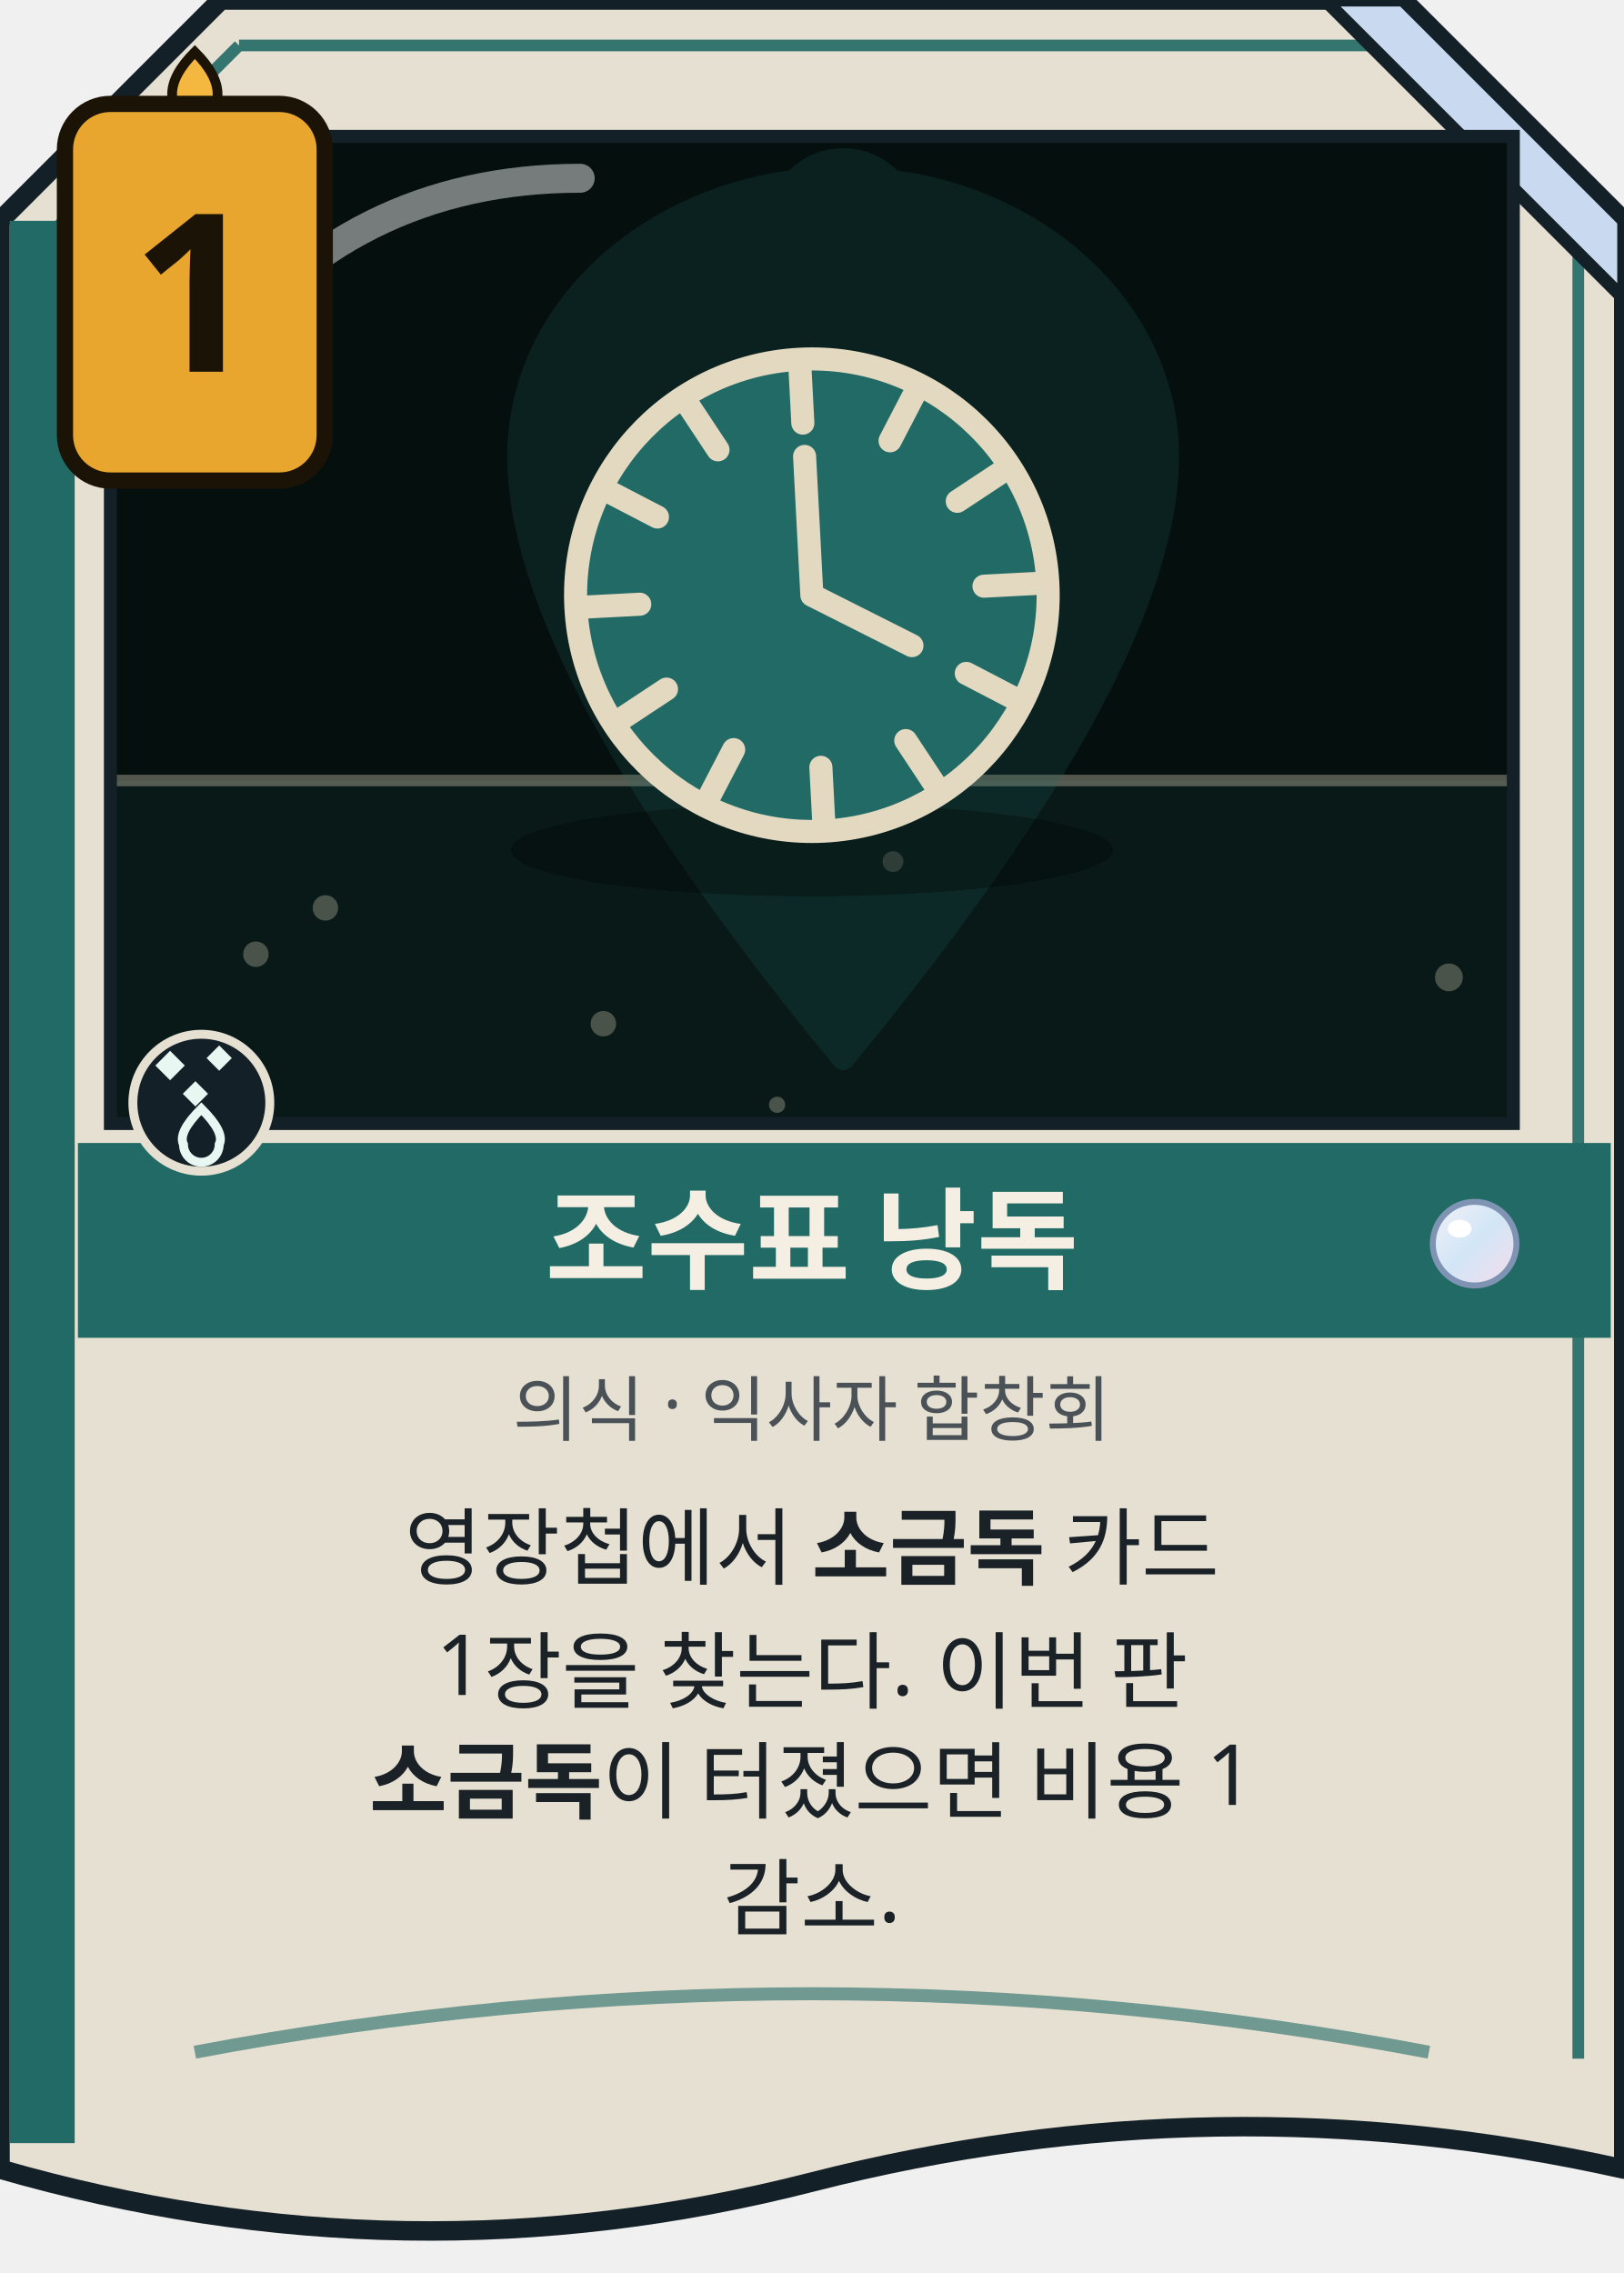
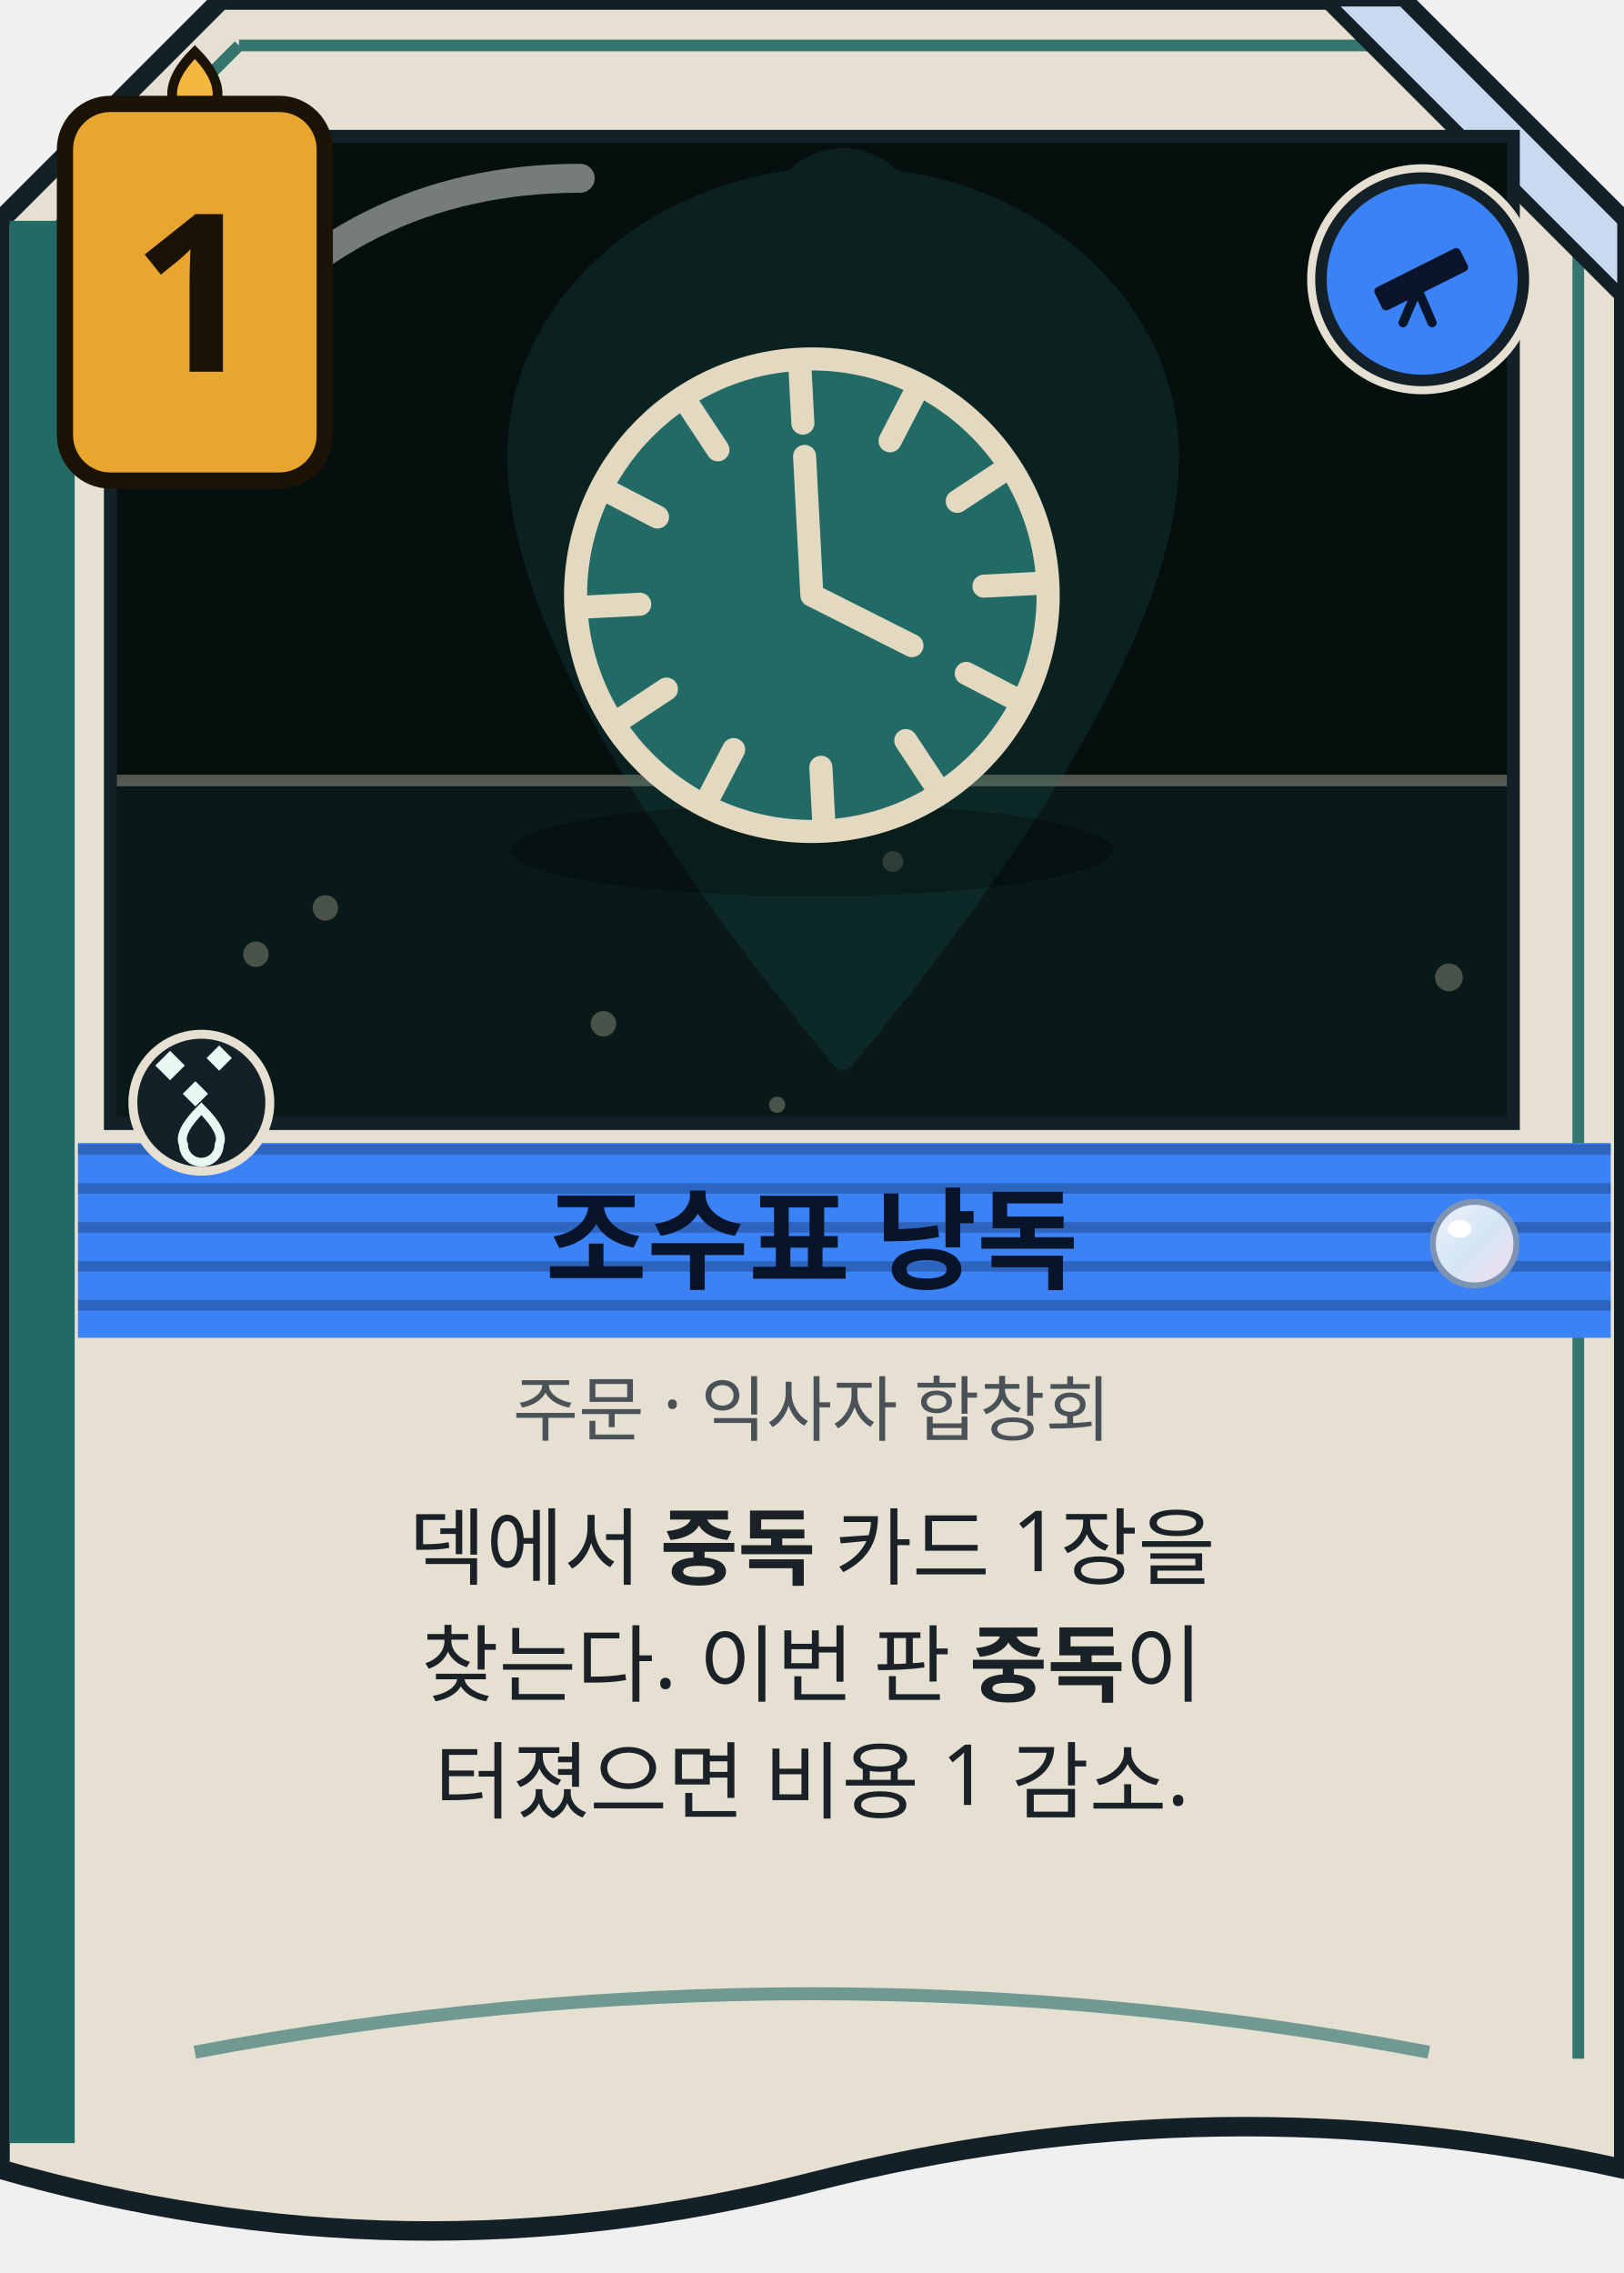
<svg xmlns="http://www.w3.org/2000/svg" viewBox="0 0 250 350" width="250" height="350">
  <path d="M34 0H216L250 34V334Q187.5 320 125 336T0 334V34Z" fill="#E6E0D2" stroke="#142027" stroke-width="3" stroke-linejoin="round" />
  <path d="M36.8 7H213.2L243 36.8V317M7 317V36.8L36.8 7" fill="none" stroke="#226A65" stroke-opacity="0.9" stroke-width="1.8" />
  <rect x="1.5" y="34" width="10" height="296" fill="#226A65" />
  <path d="M204 0H216L250 34V46Z" fill="#C9DAF0" stroke="#142027" stroke-width="2" />
  <rect x="16" y="20" width="218" height="154" fill="#142027" />
  <svg x="18" y="22" width="214" height="150" viewBox="0 0 120 90" preserveAspectRatio="xMidYMid slice" overflow="hidden">
    <rect width="120" height="90" fill="#050F0E" />
    <path d="M0 58H120V90H0Z" fill="#226A65" fill-opacity=".12" />
    <path d="M0 58H120" stroke="#E3D9C0" stroke-opacity=".35" stroke-width="1" />
    <circle cx="18" cy="69" r="1.1" fill="#E3D9C0" fill-opacity=".3" />
    <circle cx="12" cy="73" r="1.1" fill="#E3D9C0" fill-opacity=".3" />
    <circle cx="67" cy="65" r="0.9" fill="#E3D9C0" fill-opacity=".3" />
    <circle cx="115" cy="75" r="1.2" fill="#E3D9C0" fill-opacity=".3" />
    <circle cx="57" cy="86" r="0.7" fill="#E3D9C0" fill-opacity=".3" />
    <circle cx="42" cy="79" r="1.1" fill="#E3D9C0" fill-opacity=".3" />
    <g opacity=".2">
      <g transform="translate(62.7 44.0) rotate(0) scale(40.0)" stroke-width="0.050" stroke-linejoin="round" stroke-linecap="round">
        <path d="M0 .95Q.7.1.7-.35A.7.6 0 0 0-.7-.35Q-.7.1 0 .95Z" fill="#226A65" stroke="#226A65" />
        <circle cx="0" cy="-.85" r=".14" fill="none" stroke="#226A65" />
      </g>
    </g>
    <ellipse cx="60" cy="64" rx="26" ry="4" fill="#000" fill-opacity=".3" />
    <g transform="translate(60.0 42.0) rotate(-3) scale(24.0)" stroke-width="0.083" stroke-linejoin="round" stroke-linecap="round">
      <circle r=".85" fill="#226A65" stroke="#E3D9C0" />
      <path d="M0.62 0.00L0.82 0.00" stroke="#E3D9C0" />
      <path d="M0.54 0.31L0.71 0.41" stroke="#E3D9C0" />
      <path d="M0.31 0.54L0.41 0.71" stroke="#E3D9C0" />
      <path d="M0.00 0.62L0.00 0.82" stroke="#E3D9C0" />
      <path d="M-0.31 0.54L-0.41 0.71" stroke="#E3D9C0" />
      <path d="M-0.54 0.31L-0.71 0.41" stroke="#E3D9C0" />
      <path d="M-0.62 0.00L-0.82 0.00" stroke="#E3D9C0" />
      <path d="M-0.54 -0.31L-0.71 -0.41" stroke="#E3D9C0" />
      <path d="M-0.31 -0.54L-0.41 -0.71" stroke="#E3D9C0" />
      <path d="M-0.00 -0.62L-0.00 -0.82" stroke="#E3D9C0" />
      <path d="M0.31 -0.54L0.41 -0.71" stroke="#E3D9C0" />
      <path d="M0.54 -0.31L0.71 -0.41" stroke="#E3D9C0" />
      <path d="M0 0V-.5M0 0L.35.2" stroke="#E3D9C0" />
    </g>
    <path d="M8 22Q20 6 40 6" fill="none" stroke="#FFFFFF" stroke-opacity=".45" stroke-width="2.5" stroke-linecap="round" />
  </svg>
-   <rect x="12" y="176" width="236" height="30" fill="#226A65" />
-   <text x="125" y="197.12" text-anchor="middle" font-size="17" font-weight="700" fill="#F4EFE2" font-family="'Noto Sans KR','Malgun Gothic','Apple SD Gothic Neo',system-ui,sans-serif">조수표 낭독</text>
+   <defs>
+     <pattern id="pat-draw" width="12" height="12" patternUnits="userSpaceOnUse">
+       <g opacity="0.28">
+         <path d="M0 3H12M0 9H12" stroke="#08142A" stroke-width="1.6" />
+       </g>
+     </pattern>
+   </defs>
+   <rect x="12" y="176" width="236" height="30" fill="#3B82F6" />
+   <rect x="12" y="176" width="236" height="30" fill="url(#pat-draw)" />
+   <text x="125" y="197.12" text-anchor="middle" font-size="17" font-weight="700" fill="#08142A" font-family="'Noto Sans KR','Malgun Gothic','Apple SD Gothic Neo',system-ui,sans-serif">조수표 낭독</text>
+   <g transform="translate(202 26) scale(0.7083333)">
+     <path d="M24 2A22 22 0 1 1 23.9 2Z" fill="none" stroke="#E6E0D2" stroke-width="6" stroke-linejoin="round" />
+     <path d="M24 2A22 22 0 1 1 23.9 2Z" fill="#3B82F6" stroke="#142027" stroke-width="2.5" stroke-linejoin="round" />
+     <g transform="translate(24.0 24.0) rotate(0) scale(10.5)" stroke-width="0.190" stroke-linejoin="round" stroke-linecap="round">
+       <path d="M-.9.25L.7-.55L.85-.25L-.75.55Z" fill="#08142A" stroke="#08142A" />
+       <path d="M-.1.2L-.4.9M-.1.2L.2.9" stroke="#08142A" />
+     </g>
+   </g>
  <g transform="translate(216 180) scale(.46)">
    <defs>
      <linearGradient id="pg" x1="0" y1="0" x2="1" y2="1">
        <stop offset="0" stop-color="#F3F0F8" />
        <stop offset=".5" stop-color="#D2E6F6" />
        <stop offset="1" stop-color="#F6DCEC" />
      </linearGradient>
    </defs>
    <circle cx="24" cy="25" r="14" fill="url(#pg)" stroke="#7F93B2" stroke-width="2" />
    <ellipse cx="19" cy="20" rx="4" ry="3" fill="#fff" />
  </g>
  <g transform="translate(20 158.8) scale(0.4583333)">
    <circle cx="24" cy="24" r="23" fill="#142027" stroke="#E6E0D2" stroke-width="3" />
    <rect x="10" y="8" width="7" height="7" transform="rotate(45 13.5 11.5)" fill="#E8F7F2" />
    <rect x="27" y="6" width="6" height="6" transform="rotate(45 30 9)" fill="#E8F7F2" />
    <rect x="19" y="18" width="6" height="6" transform="rotate(45 22 21)" fill="#E8F7F2" />
    <path d="M24 26Q32 34 30 38A6 6 0 0 1 18 38Q16 34 24 26Z" fill="none" stroke="#E8F7F2" stroke-width="3" />
  </g>
-   <text x="125" y="221" text-anchor="middle" font-size="11" fill="#4A5257" font-family="'Noto Sans KR','Malgun Gothic','Apple SD Gothic Neo',system-ui,sans-serif">의식 · 익사자 합창회</text>
-   <text x="125" y="243" text-anchor="middle" font-size="13" fill="#1A2227" font-family="'Noto Sans KR','Malgun Gothic','Apple SD Gothic Neo',system-ui,sans-serif">영장첩에서 <tspan font-weight="800">소금독</tspan> 카드</text>
-   <text x="125" y="261" text-anchor="middle" font-size="13" fill="#1A2227" font-family="'Noto Sans KR','Malgun Gothic','Apple SD Gothic Neo',system-ui,sans-serif">1장을 찾는다. 이번 판</text>
-   <text x="125" y="279" text-anchor="middle" font-size="13" fill="#1A2227" font-family="'Noto Sans KR','Malgun Gothic','Apple SD Gothic Neo',system-ui,sans-serif">
-     <tspan font-weight="800">소금독</tspan>이 터졌으면 비용 1</text>
-   <text x="125" y="297" text-anchor="middle" font-size="13" fill="#1A2227" font-family="'Noto Sans KR','Malgun Gothic','Apple SD Gothic Neo',system-ui,sans-serif">감소.</text>
+   <text x="125" y="221" text-anchor="middle" font-size="11" fill="#4A5257" font-family="'Noto Sans KR','Malgun Gothic','Apple SD Gothic Neo',system-ui,sans-serif">주문 · 익사자 합창회</text>
+   <text x="125" y="243" text-anchor="middle" font-size="13" fill="#1A2227" font-family="'Noto Sans KR','Malgun Gothic','Apple SD Gothic Neo',system-ui,sans-serif">덱에서 <tspan font-weight="800">중독</tspan> 카드 1장을</text>
+   <text x="125" y="261" text-anchor="middle" font-size="13" fill="#1A2227" font-family="'Noto Sans KR','Malgun Gothic','Apple SD Gothic Neo',system-ui,sans-serif">찾는다. 이번 판 <tspan font-weight="800">중독</tspan>이</text>
+   <text x="125" y="279" text-anchor="middle" font-size="13" fill="#1A2227" font-family="'Noto Sans KR','Malgun Gothic','Apple SD Gothic Neo',system-ui,sans-serif">터졌으면 비용 1 감소.</text>
  <g transform="translate(10 16)">
    <path d="M20 -8Q27 -1 20 4Q13 -1 20 -8Z" fill="#F4B740" stroke="#1B1306" stroke-width="1.5" />
    <rect width="40" height="58" rx="7" fill="#E9A62E" stroke="#1B1306" stroke-width="2.5" />
    <text x="20" y="41.24" text-anchor="middle" font-size="34" font-weight="800" fill="#1B1306" font-family="'Noto Sans KR','Malgun Gothic','Apple SD Gothic Neo',system-ui,sans-serif">1</text>
  </g>
  <path d="M30 316Q125 298 220 316" fill="none" stroke="#226A65" stroke-width="2" opacity=".6" />
</svg>
